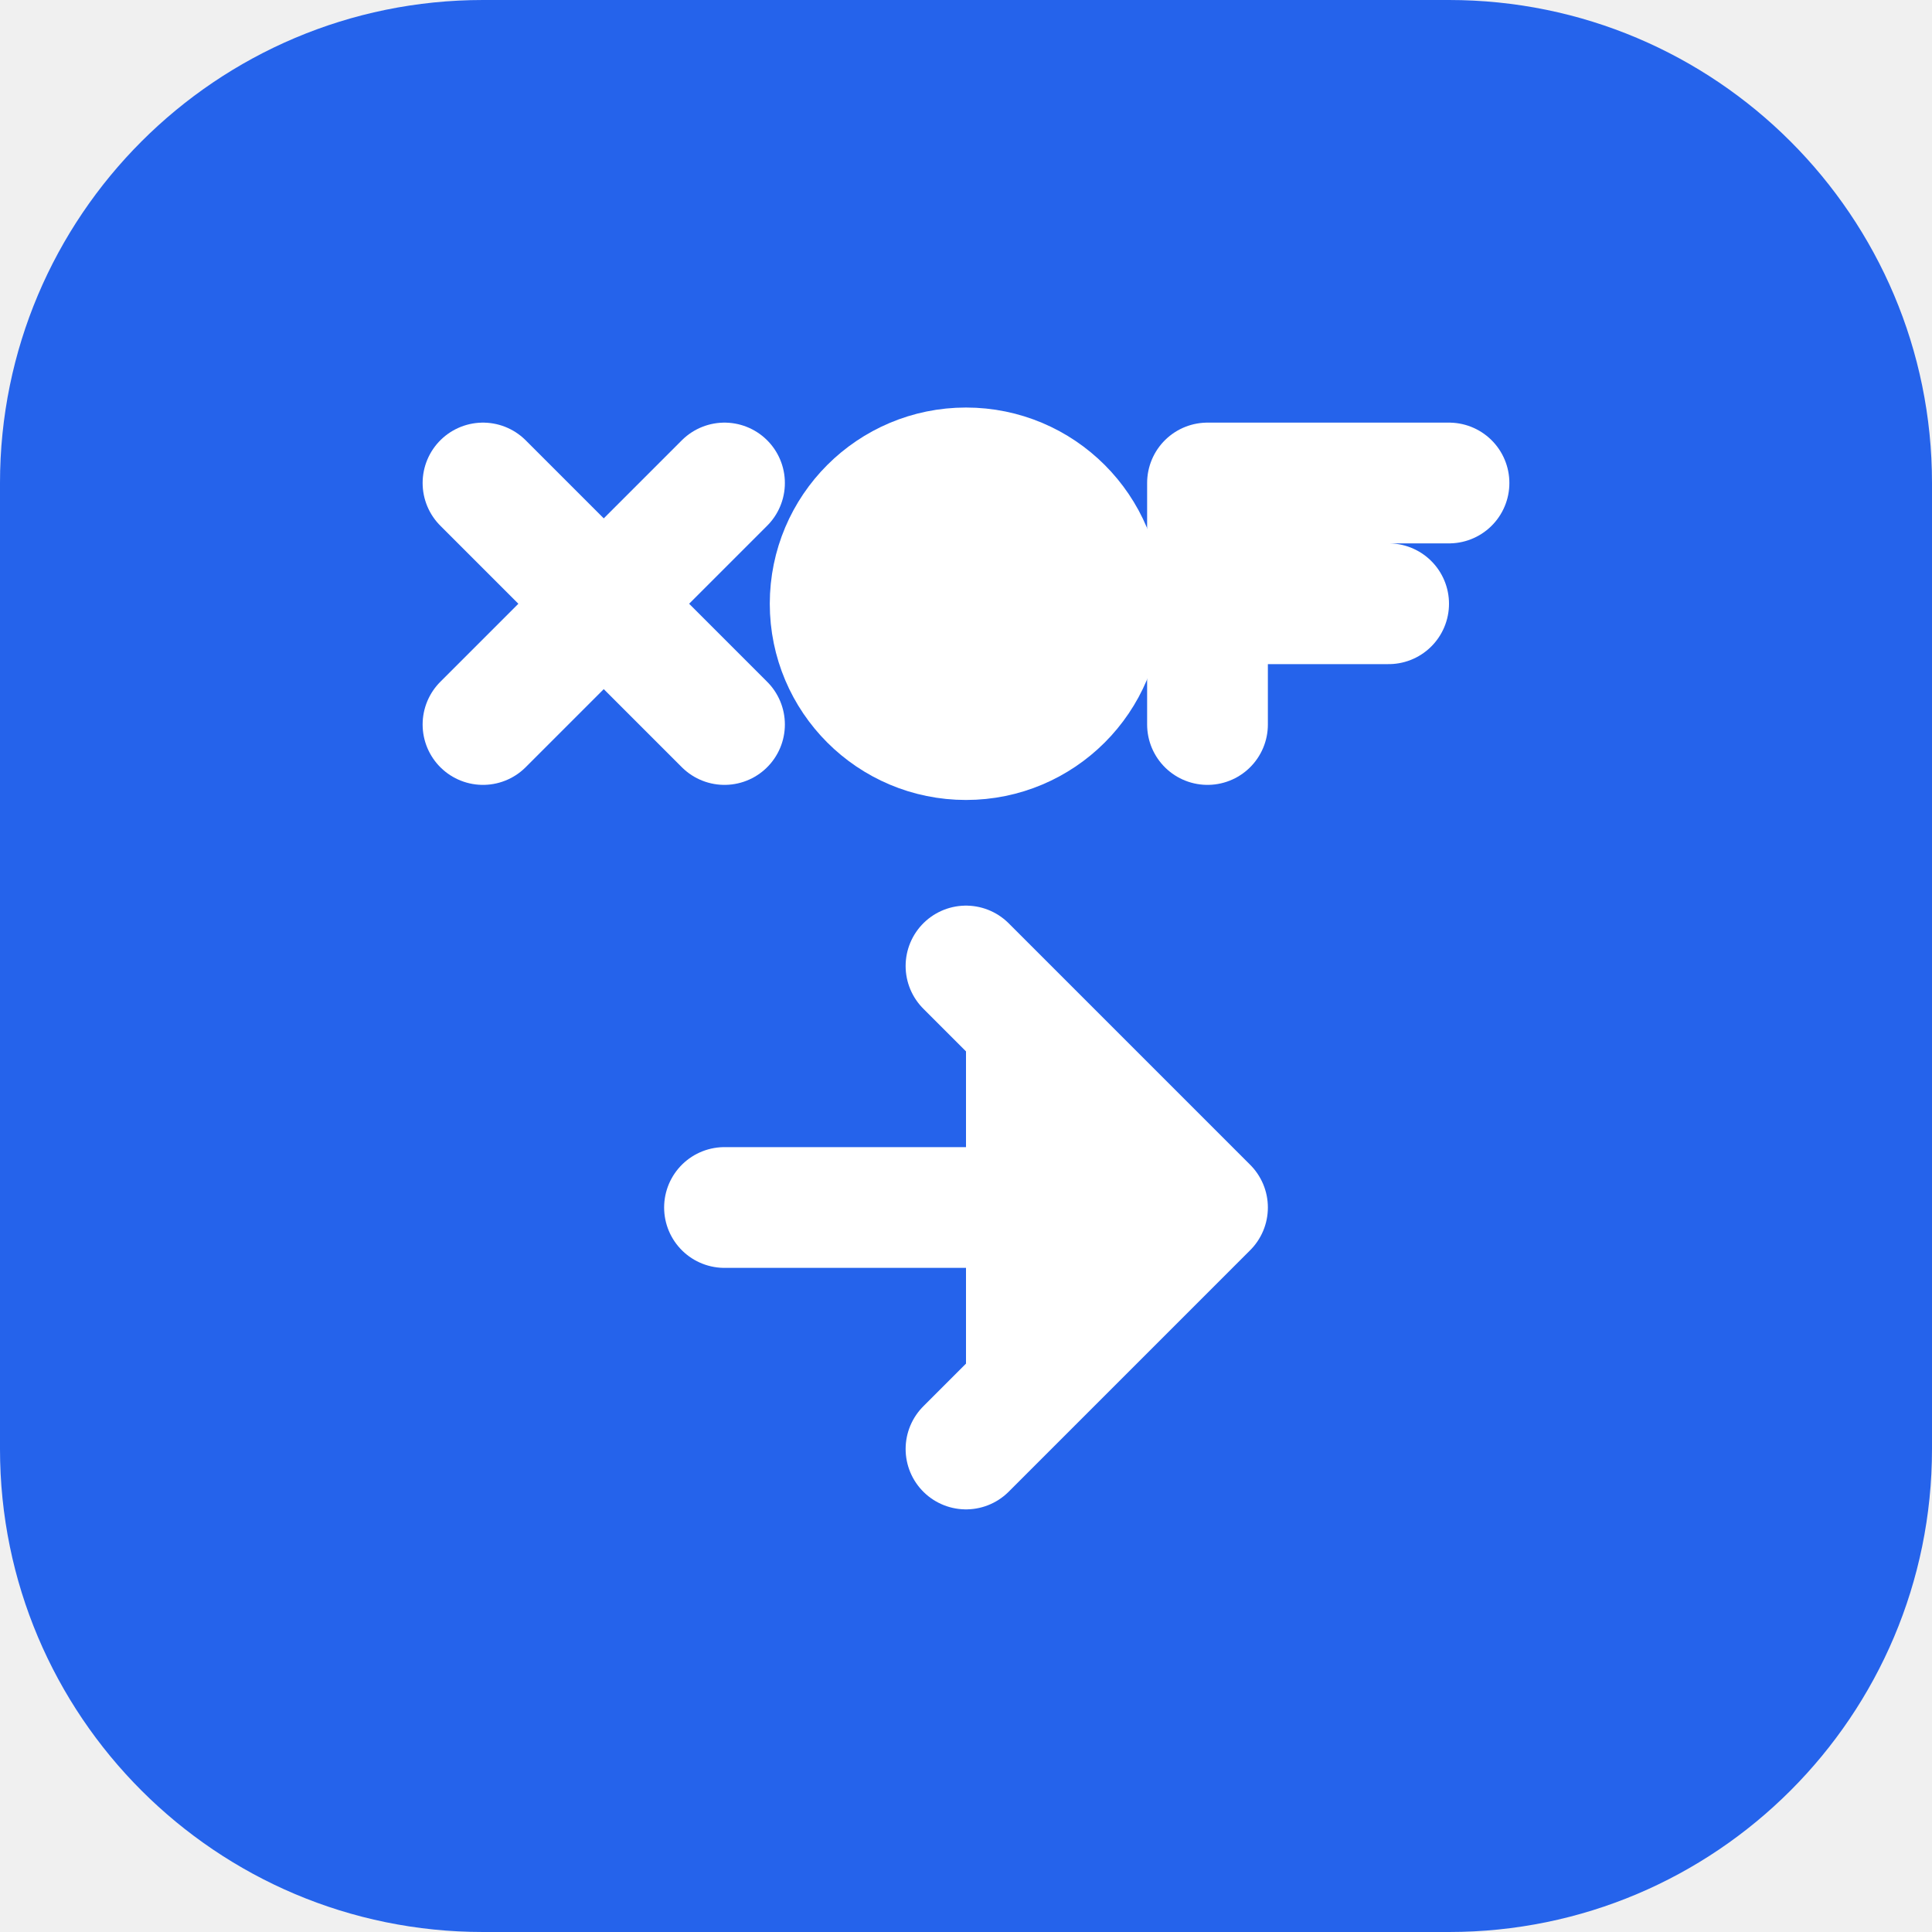
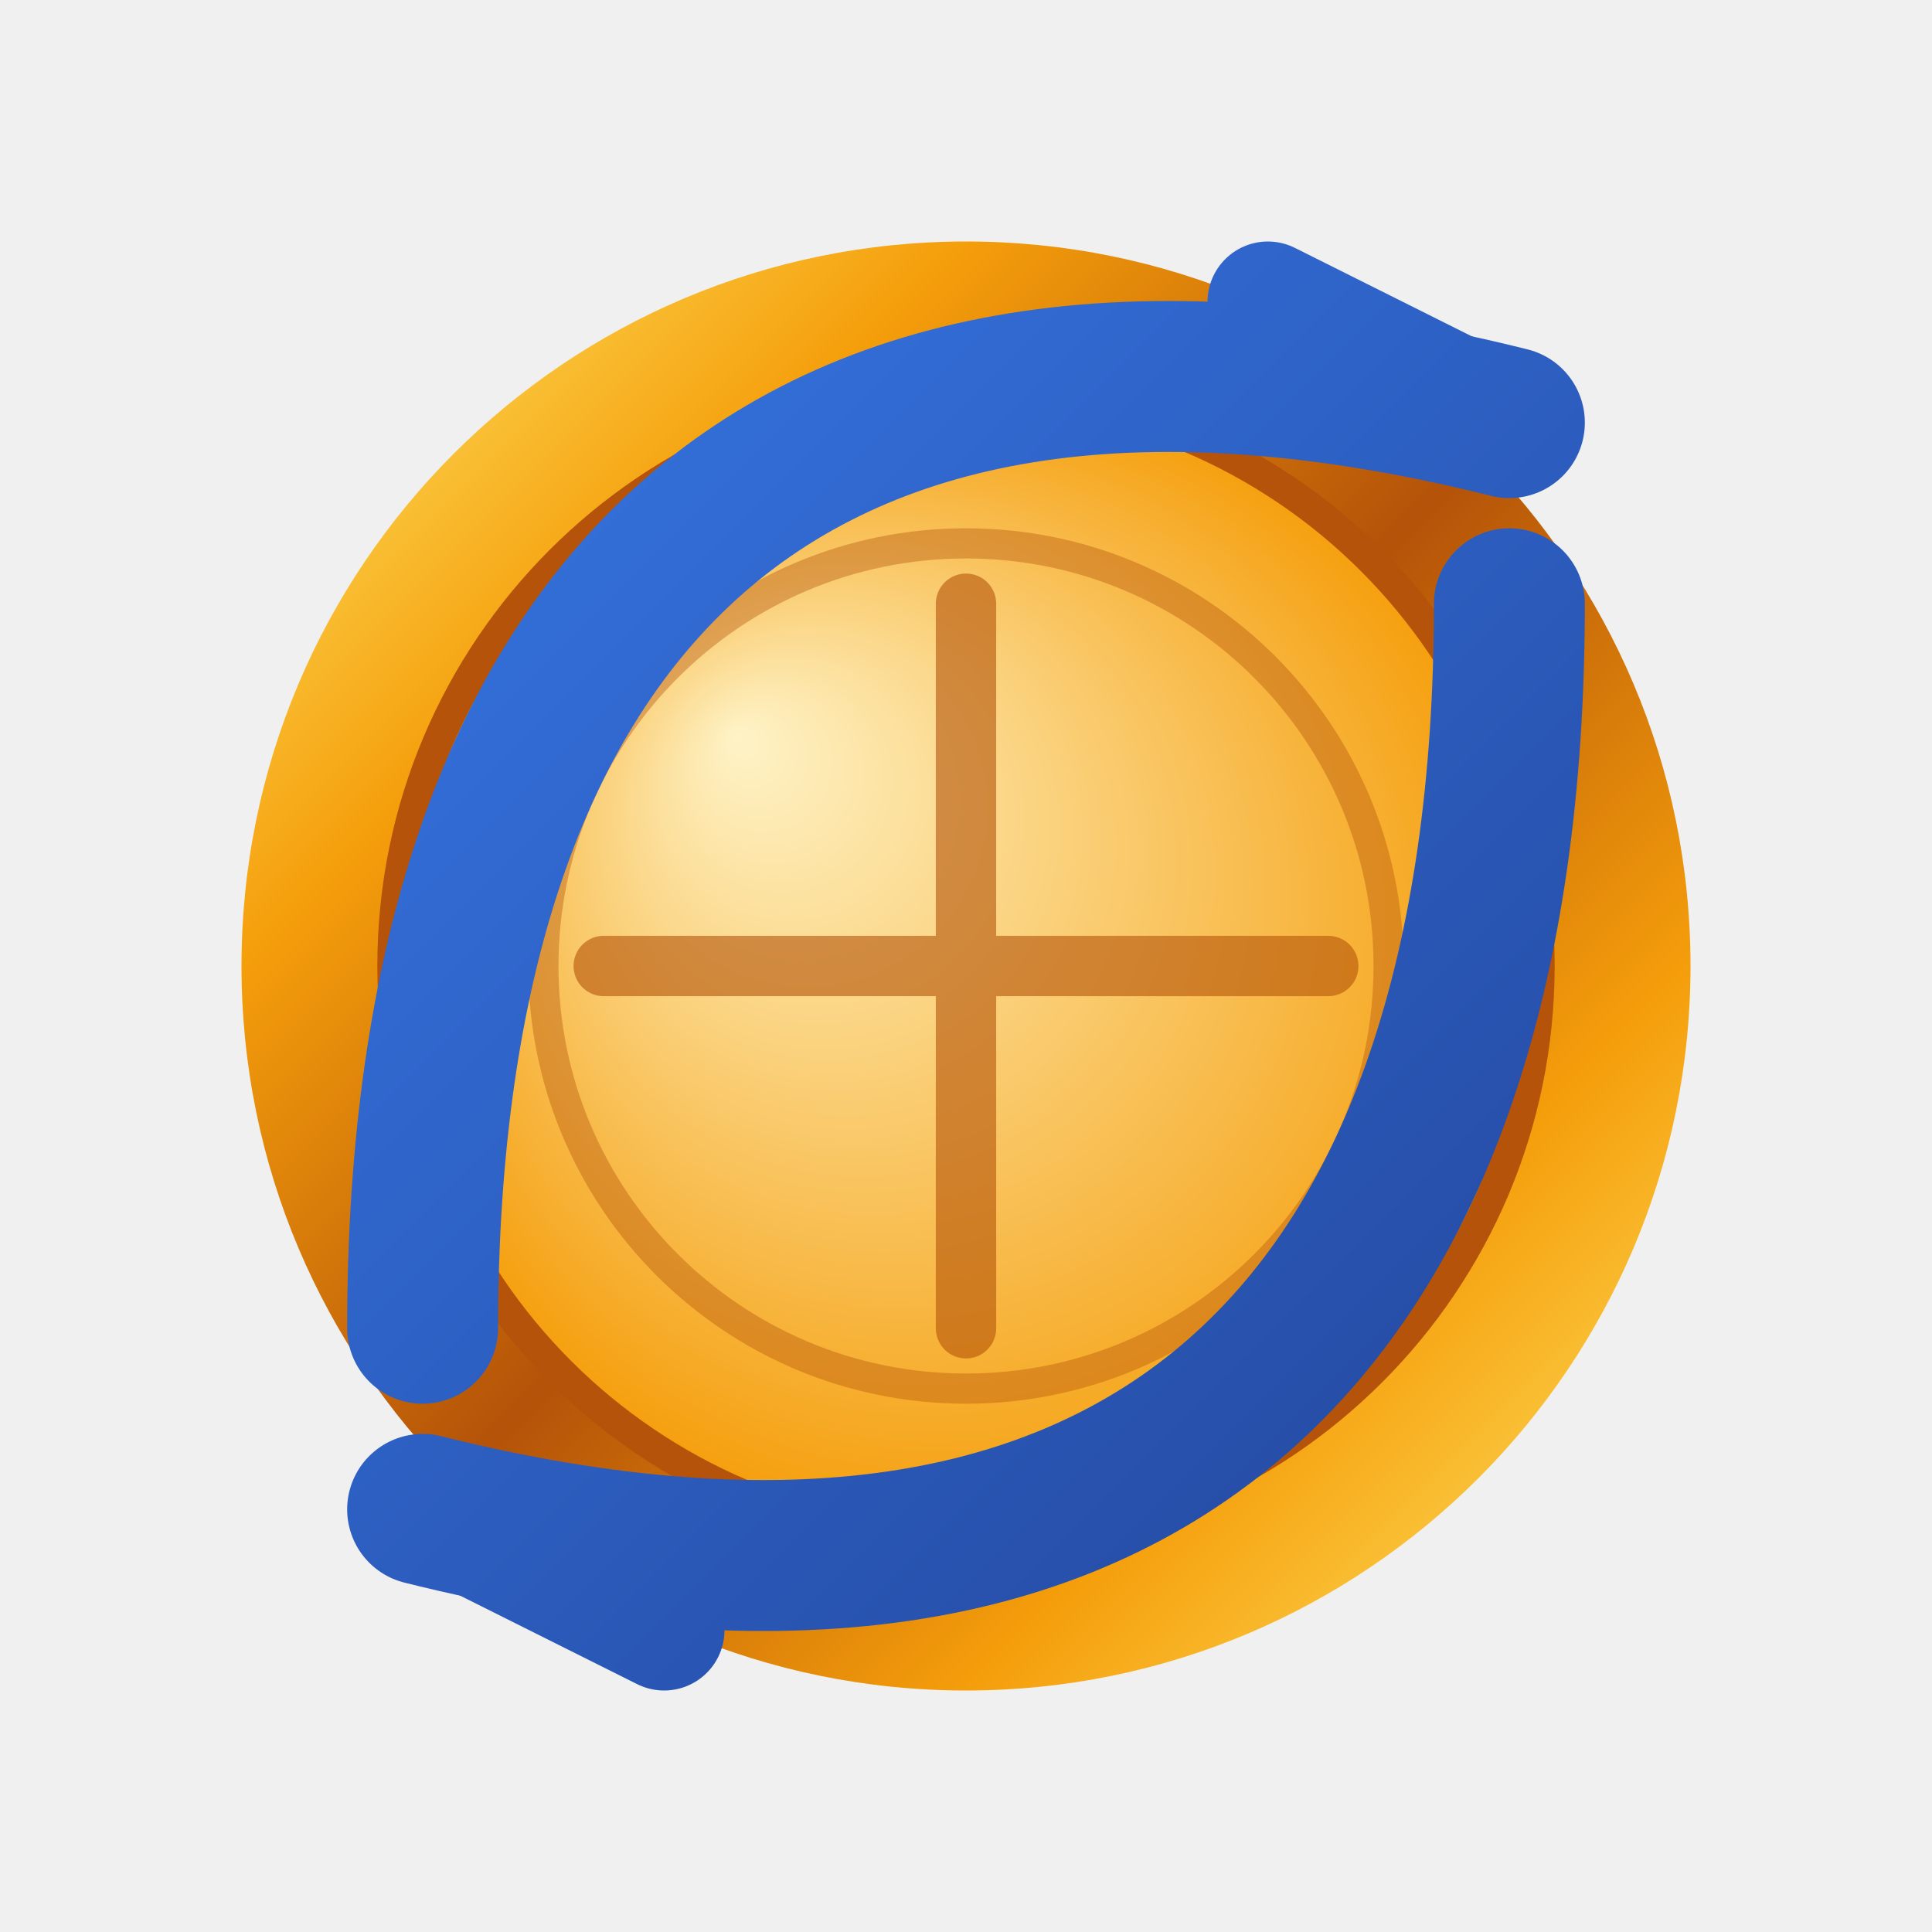
- <svg xmlns="http://www.w3.org/2000/svg" width="32" height="32" viewBox="0 0 32 32" fill="none">
-   <rect width="32" height="32" rx="8" fill="#2563EB" />
-   <g fill="white">
-     <path d="M8 8L12 12M12 8L8 12" stroke="white" stroke-width="2" stroke-linecap="round" />
-     <circle cx="16" cy="10" r="2.5" stroke="white" stroke-width="1.5" />
-     <path d="M20 8V12M20 8H24M20 10H23" stroke="white" stroke-width="2" stroke-linecap="round" />
-     <path d="M12 20H20M16 16L20 20L16 24" stroke="white" stroke-width="2" stroke-linecap="round" stroke-linejoin="round" />
-   </g>
+ <svg xmlns="http://www.w3.org/2000/svg" width="64" height="64" viewBox="0 0 64 64" fill="none">
+   <defs>
+     <linearGradient id="goldGradientIcon" x1="12" y1="12" x2="52" y2="52" gradientUnits="userSpaceOnUse">
+       <stop offset="0%" stop-color="#FCD34D" />
+       <stop offset="20%" stop-color="#F59E0B" />
+       <stop offset="50%" stop-color="#B45309" />
+       <stop offset="80%" stop-color="#F59E0B" />
+       <stop offset="100%" stop-color="#FCD34D" />
+     </linearGradient>
+     <radialGradient id="goldFaceIcon" cx="50%" cy="50%" r="50%" fx="30%" fy="30%">
+       <stop offset="0%" stop-color="#FEF3C7" />
+       <stop offset="100%" stop-color="#F59E0B" />
+     </radialGradient>
+     <linearGradient id="arrowBlueIcon" x1="0" y1="0" x2="64" y2="64" gradientUnits="userSpaceOnUse">
+       <stop offset="0%" stop-color="#3B82F6" />
+       <stop offset="100%" stop-color="#1E3A8A" />
+     </linearGradient>
+   </defs>
+   <circle cx="32" cy="32" r="24" fill="url(#goldGradientIcon)" />
+   <circle cx="32" cy="32" r="19" fill="url(#goldFaceIcon)" stroke="#B45309" stroke-width="1" />
+   <path d="M32 20V44M20 32H44" stroke="#B45309" stroke-width="2" stroke-linecap="round" opacity="0.6" />
+   <circle cx="32" cy="32" r="14" stroke="#B45309" stroke-width="1" opacity="0.4" />
+   <path d="M14 44 C14 20, 26 8, 50 14" stroke="url(#arrowBlueIcon)" stroke-width="5" stroke-linecap="round" fill="none" />
+   <path d="M50 20 C50 44, 38 56, 14 50" stroke="url(#arrowBlueIcon)" stroke-width="5" stroke-linecap="round" fill="none" />
+   <path d="M50 14 L42 10" stroke="url(#arrowBlueIcon)" stroke-width="4" stroke-linecap="round" />
+   <path d="M14 50 L22 54" stroke="url(#arrowBlueIcon)" stroke-width="4" stroke-linecap="round" />
</svg>
